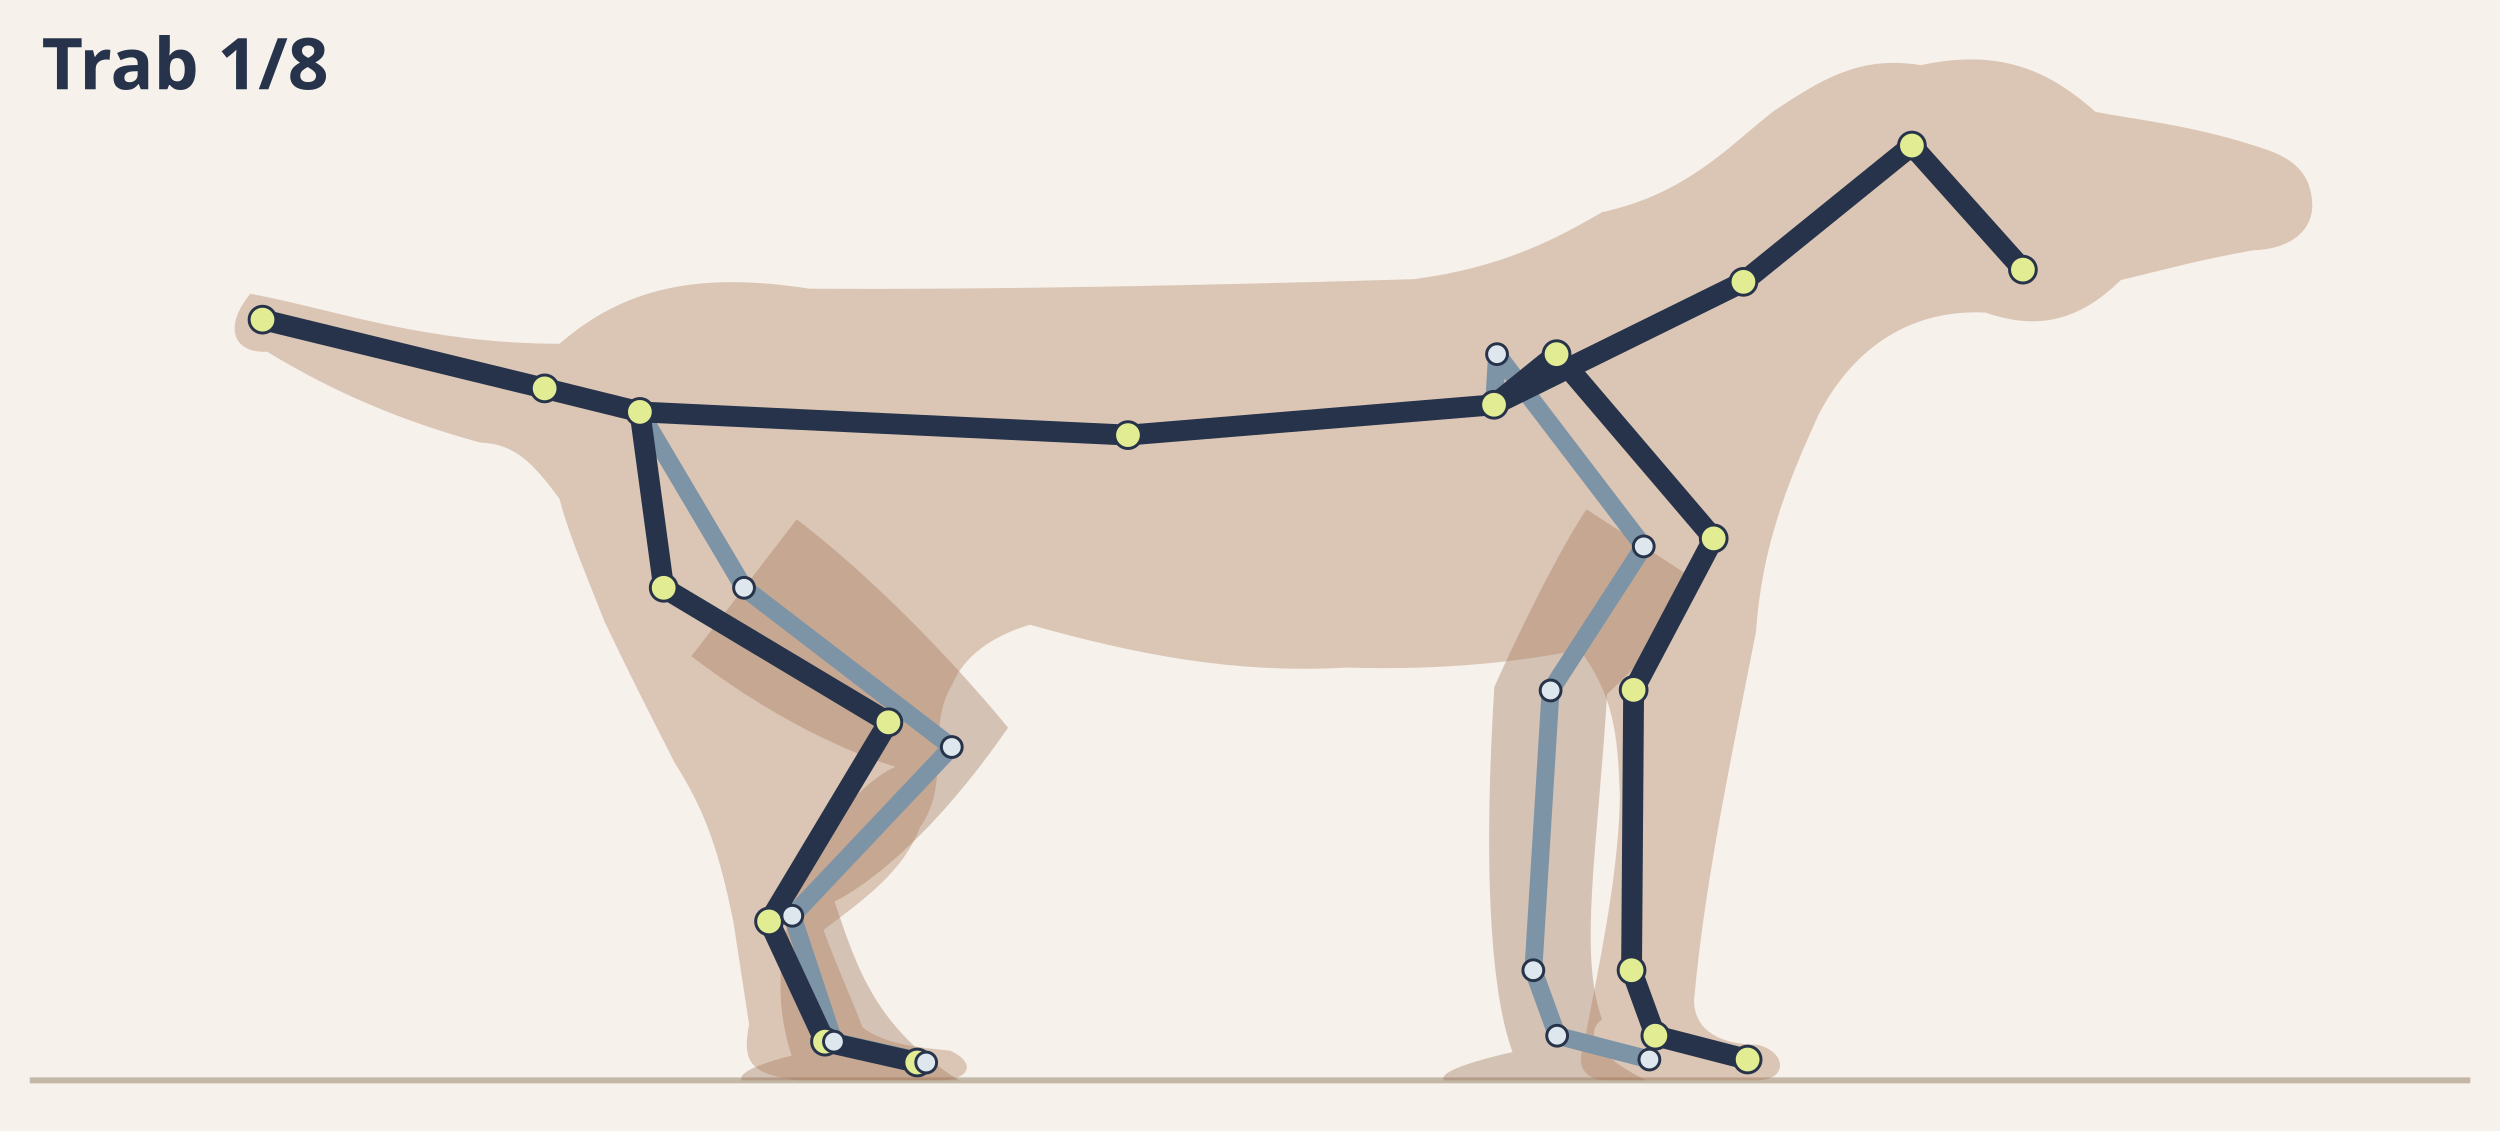
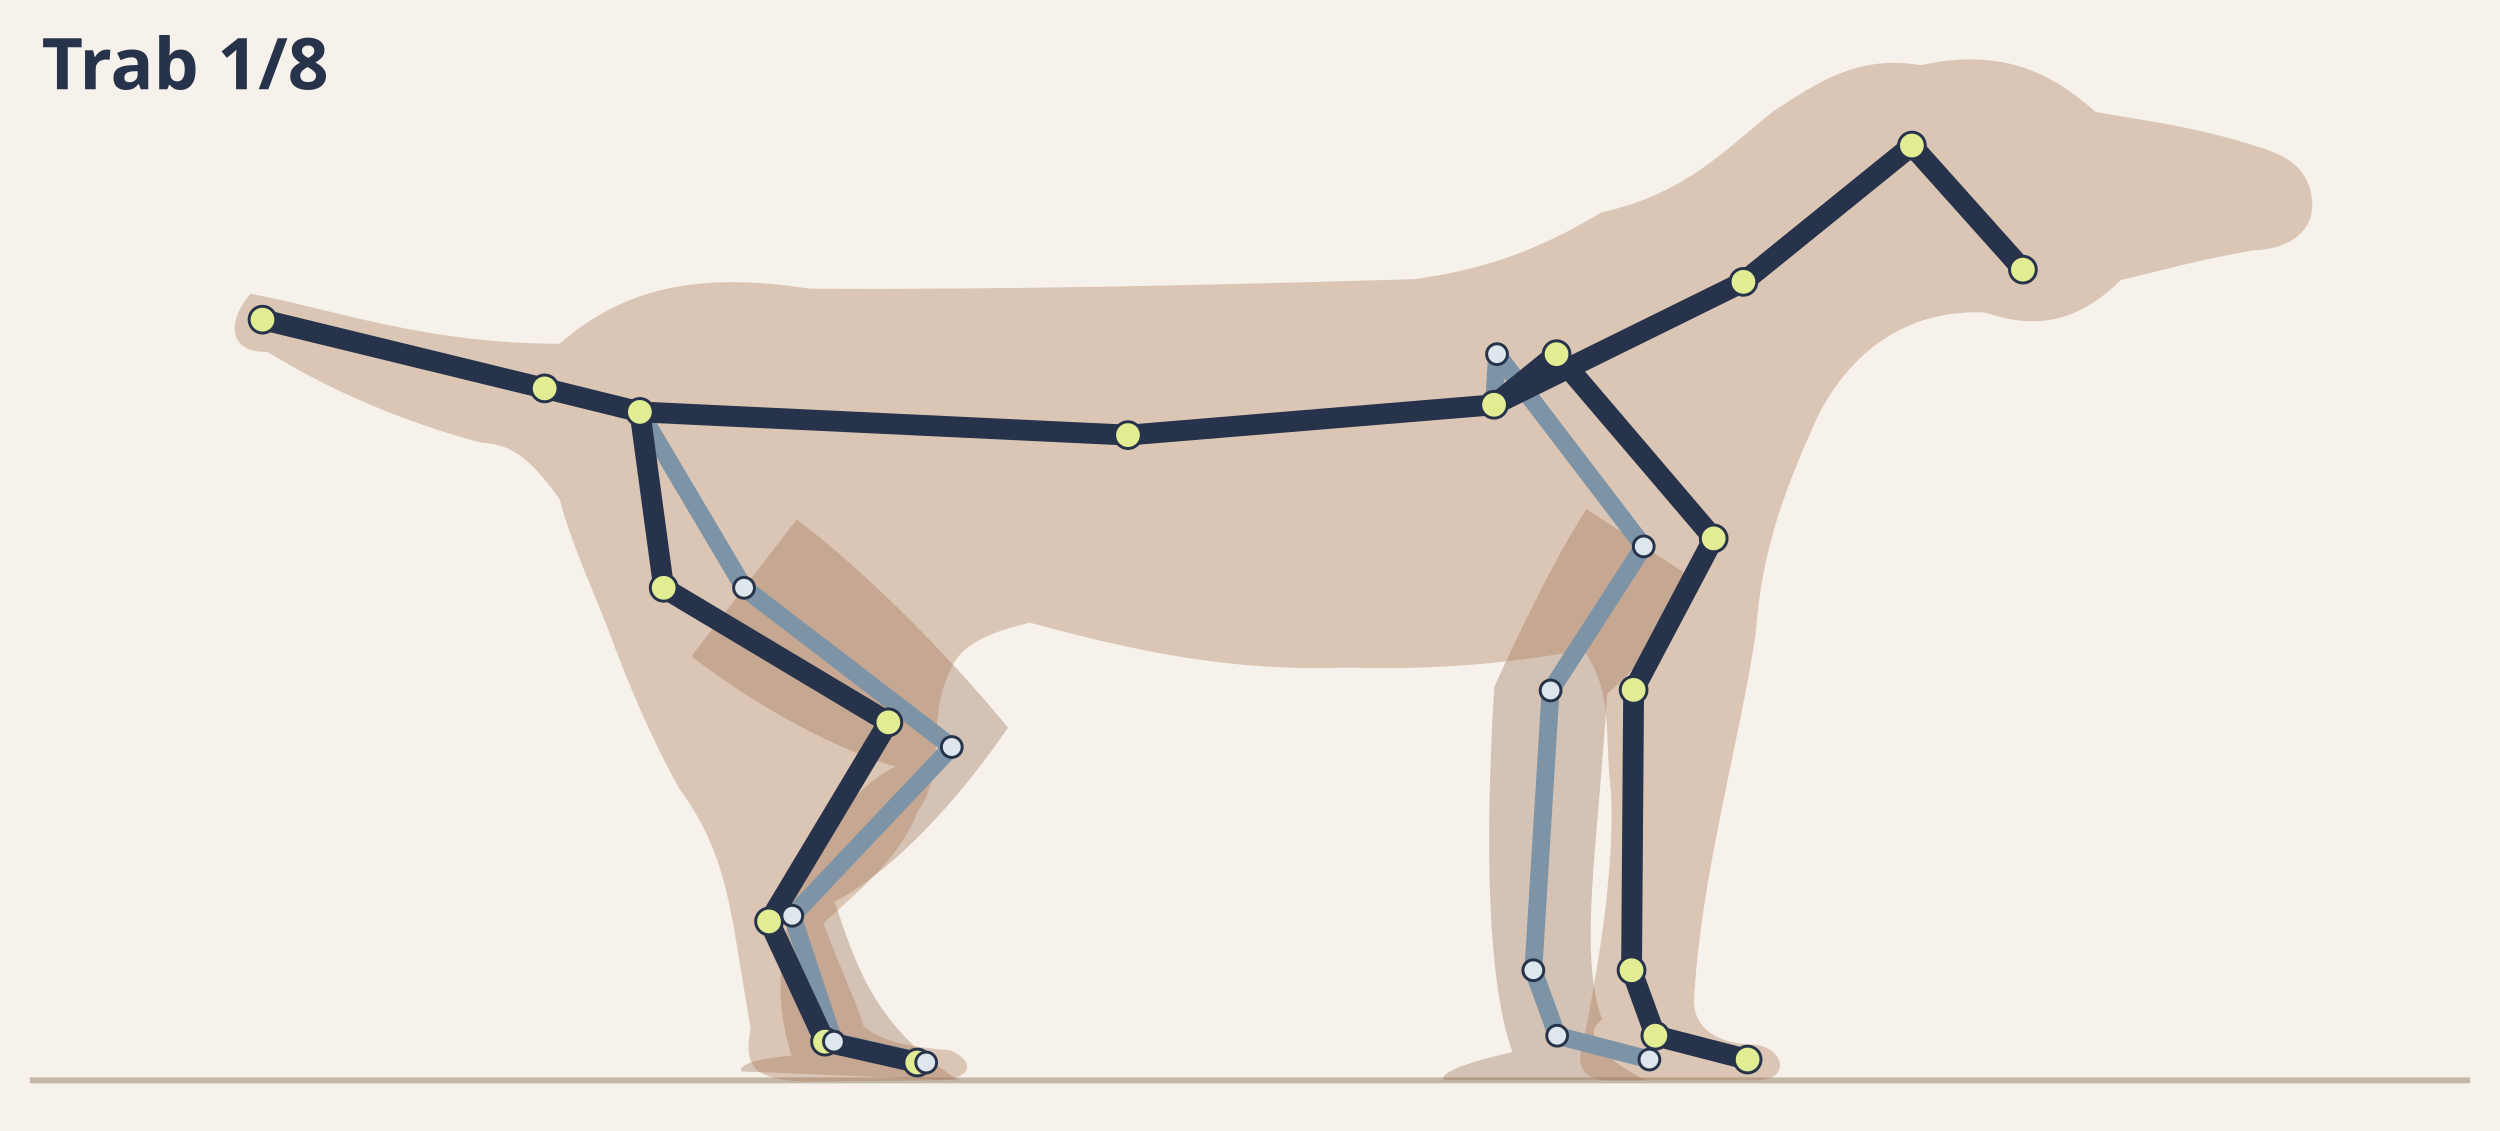
<svg xmlns="http://www.w3.org/2000/svg" viewBox="60 120 840 380">
  <rect x="60" y="120" width="840" height="380" fill="#f6f1ea" />
  <line x1="70" x2="890" y1="483" y2="483" stroke="#c3b7a6" stroke-width="2" />
-   <path d="M327.7 294.5C366.1 323.9 398.7 364.5 398.7 364.5C366.1 411.7 340.4 422.9 340.4 422.9C348.2 446.2 354.5 465.3 382.2 483L309.2 483C307.2 479 326 474.7 326 474.7C312 432.4 339.9 387 360.9 377.6C360.9 377.6 330.7 369.9 292.3 340.5Z" fill="#956b50" opacity="0.35" />
+   <path d="M327.7 294.5C366.1 323.9 398.7 364.5 398.7 364.5C366.1 411.7 340.4 422.9 340.4 422.9C348.2 446.2 354.5 465.3 382.2 483L309.1 480C307.5 476 326 474.7 326 474.7C312 432.4 339.9 387 360.9 377.6C360.9 377.6 330.7 369.9 292.3 340.5Z" fill="#956b50" opacity="0.35" />
  <path d="M631.6 316.1C617.5 337.9 600 353.2 600 353.2C596.8 404.9 590.3 440.5 598.3 462.5C587.2 471 613.2 483 613.2 483L545.2 483C542.2 479 568.2 473.5 568.2 473.5C560.2 451.5 558.6 407.2 562.1 350.8C562.1 350.8 578.9 312.9 593 291.1Z" fill="#956b50" opacity="0.35" />
-   <path d="M144.1 218.7C172.2 223.9 202.7 235.5 248 235.5C270 216.4 295 211.3 332 217C392 217.4 465 215.9 535 213.8C565 209.9 583.1 200.1 598.3 191.3C626.9 185 640.4 169.5 656.1 157.2C670.6 147.8 684.1 138.3 705.4 141.9C732.1 136.1 748.7 143.9 764.1 157.6C778 160.3 798 162.2 821.6 170.3C831.5 173.7 836.3 179 836.9 188C837.5 197 830.1 203.7 817.1 204.1C798.9 207.3 786.8 210.7 772.6 214.1C757.9 228.5 743.8 230.8 727 225C699.5 223.8 681.4 239.3 671 259.4C659.9 283.8 652 304.3 650 332.3C643.2 367.6 633 413.9 629.2 456C629.2 467 639.2 471 650.2 471C660.2 473 661.2 483 650.2 483L600.2 483C593.2 483 589.2 479 592.2 471C596.2 449 603.8 415.9 604.3 387.8C603.6 365.6 601.9 353.5 590.8 338.3C571 342.3 545 345.3 513 344.3C474 346.5 441 339.7 406 329.9C392.8 333.9 383.7 340.8 379.9 350.1C370.9 365 379.8 383.1 369.2 397.8C363.6 412.6 351.1 421.6 336.7 432.5C342 446.9 347 457.5 349.8 465.2C357.2 471 369.2 472 379.2 473C388.2 477 386.2 483 375.2 483L328.2 483C312.2 481 309.2 477 311.7 464.2L306.4 429.6C301.7 406.9 297.5 393.3 286.7 376.3C278.1 359.4 271.3 346.1 263 328.6C258 315.6 251 299.6 248 287.6C239 275.5 233.1 269.2 221.4 268.7C195.6 261.7 172.2 251.9 149.8 238.2C138.1 238.7 135.1 229.7 144.1 218.7Z" fill="#a87554" opacity="0.35" />
+   <path d="M144.1 218.7C172.2 223.9 202.7 235.5 248 235.5C270 216.4 295 211.3 332 217C392 217.4 465 215.9 535 213.8C565 209.9 583.1 200.1 598.3 191.3C626.9 185 640.4 169.5 656.1 157.2C670.6 147.8 684.1 138.3 705.4 141.9C732.1 136.1 748.7 143.9 764.1 157.6C778 160.3 798 162.2 821.6 170.3C831.5 173.7 836.3 179 836.9 188C837.5 197 830.1 203.7 817.1 204.1C798.9 207.3 786.8 210.7 772.6 214.1C757.9 228.5 743.8 230.8 727 225C699.5 223.8 681.4 239.3 671 259.4C659.9 283.8 652 304.3 650 332.3C644.7 368.6 631.2 415.3 629.2 456.2C629.2 467 639.2 471 650.2 471C660.2 473 661.2 483 650.2 483L600.1 483C593 482.9 588.9 478.8 591.9 470.8C596.2 448.6 602.4 415.5 601.4 387.4C598.8 365 602.3 353 592 338.3C571 342.3 545 345.3 513 344.3C474.1 345.8 441.1 338.8 406 329.2C392 332.6 382.6 336.6 379.2 345.4C370.7 363.1 378.8 378.3 368.2 392.8C363 407.1 350.9 417.3 336.7 430.2C342.3 445.4 347.6 456.4 350.2 464.8C357.2 471 369.2 472 379.2 472.9C388.3 476.8 386.3 482.8 375.2 483L328.9 483.4C313 482.2 309.9 478.4 312.2 465.6L306.5 431.2C302.8 411.5 298.9 399.7 288 384.6C278.5 367.3 271.4 350.7 263.6 329.5C258 315.7 251 299.6 248 287.6C239 275.5 233.1 269.2 221.4 268.7C195.6 261.7 172.2 251.9 149.8 238.2C138.1 238.7 135.1 229.7 144.1 218.7Z" fill="#a87554" opacity="0.35" />
  <line x1="275" y1="258.4" x2="310" y2="317.5" stroke="#7d93a6" stroke-width="6" stroke-linecap="round" />
  <line x1="310" y1="317.5" x2="379.8" y2="371" stroke="#7d93a6" stroke-width="6" stroke-linecap="round" />
  <line x1="379.8" y1="371" x2="326.2" y2="427.7" stroke="#7d93a6" stroke-width="6" stroke-linecap="round" />
  <line x1="326.2" y1="427.7" x2="340.2" y2="470" stroke="#7d93a6" stroke-width="6" stroke-linecap="round" />
  <line x1="340.2" y1="470" x2="371.2" y2="477" stroke="#7d93a6" stroke-width="6" stroke-linecap="round" />
  <line x1="562" y1="256" x2="563" y2="239" stroke="#7d93a6" stroke-width="6" stroke-linecap="round" />
  <line x1="563" y1="239" x2="612.3" y2="303.6" stroke="#7d93a6" stroke-width="6" stroke-linecap="round" />
  <line x1="612.3" y1="303.6" x2="581" y2="352" stroke="#7d93a6" stroke-width="6" stroke-linecap="round" />
  <line x1="581" y1="352" x2="575.2" y2="446" stroke="#7d93a6" stroke-width="6" stroke-linecap="round" />
  <line x1="575.2" y1="446" x2="583.2" y2="468" stroke="#7d93a6" stroke-width="6" stroke-linecap="round" />
  <line x1="583.2" y1="468" x2="614.2" y2="476" stroke="#7d93a6" stroke-width="6" stroke-linecap="round" />
  <line x1="148.2" y1="227.4" x2="243" y2="250.5" stroke="#26334a" stroke-width="7" stroke-linecap="round" />
  <line x1="243" y1="250.5" x2="275" y2="258.4" stroke="#26334a" stroke-width="7" stroke-linecap="round" />
  <line x1="275" y1="258.4" x2="439" y2="266.2" stroke="#26334a" stroke-width="7" stroke-linecap="round" />
  <line x1="439" y1="266.2" x2="562" y2="256" stroke="#26334a" stroke-width="7" stroke-linecap="round" />
  <line x1="562" y1="256" x2="645.8" y2="214.7" stroke="#26334a" stroke-width="7" stroke-linecap="round" />
  <line x1="645.8" y1="214.7" x2="702.4" y2="168.9" stroke="#26334a" stroke-width="7" stroke-linecap="round" />
  <line x1="702.4" y1="168.9" x2="739.7" y2="210.6" stroke="#26334a" stroke-width="7" stroke-linecap="round" />
  <line x1="275" y1="258.4" x2="283" y2="317.5" stroke="#26334a" stroke-width="7" stroke-linecap="round" />
  <line x1="283" y1="317.5" x2="358.5" y2="362.7" stroke="#26334a" stroke-width="7" stroke-linecap="round" />
  <line x1="358.5" y1="362.7" x2="318.4" y2="429.6" stroke="#26334a" stroke-width="7" stroke-linecap="round" />
  <line x1="318.4" y1="429.6" x2="337.2" y2="470" stroke="#26334a" stroke-width="7" stroke-linecap="round" />
  <line x1="337.2" y1="470" x2="368.2" y2="477" stroke="#26334a" stroke-width="7" stroke-linecap="round" />
  <line x1="562" y1="256" x2="583" y2="239" stroke="#26334a" stroke-width="7" stroke-linecap="round" />
  <line x1="583" y1="239" x2="635.8" y2="300.9" stroke="#26334a" stroke-width="7" stroke-linecap="round" />
  <line x1="635.8" y1="300.9" x2="608.9" y2="351.8" stroke="#26334a" stroke-width="7" stroke-linecap="round" />
  <line x1="608.9" y1="351.8" x2="608.2" y2="446" stroke="#26334a" stroke-width="7" stroke-linecap="round" />
  <line x1="608.2" y1="446" x2="616.2" y2="468" stroke="#26334a" stroke-width="7" stroke-linecap="round" />
  <line x1="616.2" y1="468" x2="647.2" y2="476" stroke="#26334a" stroke-width="7" stroke-linecap="round" />
  <circle cx="148.2" cy="227.4" r="4.5" fill="#e1ec93" stroke="#26334a" stroke-width="1" />
  <circle cx="243" cy="250.5" r="4.5" fill="#e1ec93" stroke="#26334a" stroke-width="1" />
  <circle cx="275" cy="258.4" r="4.5" fill="#e1ec93" stroke="#26334a" stroke-width="1" />
  <circle cx="439" cy="266.2" r="4.5" fill="#e1ec93" stroke="#26334a" stroke-width="1" />
  <circle cx="562" cy="256" r="4.5" fill="#e1ec93" stroke="#26334a" stroke-width="1" />
  <circle cx="645.8" cy="214.7" r="4.5" fill="#e1ec93" stroke="#26334a" stroke-width="1" />
  <circle cx="702.4" cy="168.9" r="4.5" fill="#e1ec93" stroke="#26334a" stroke-width="1" />
  <circle cx="739.7" cy="210.6" r="4.5" fill="#e1ec93" stroke="#26334a" stroke-width="1" />
  <circle cx="583" cy="239" r="4.5" fill="#e1ec93" stroke="#26334a" stroke-width="1" />
  <circle cx="635.8" cy="300.9" r="4.5" fill="#e1ec93" stroke="#26334a" stroke-width="1" />
  <circle cx="608.9" cy="351.8" r="4.5" fill="#e1ec93" stroke="#26334a" stroke-width="1" />
  <circle cx="608.2" cy="446" r="4.5" fill="#e1ec93" stroke="#26334a" stroke-width="1" />
  <circle cx="616.2" cy="468" r="4.5" fill="#e1ec93" stroke="#26334a" stroke-width="1" />
  <circle cx="647.2" cy="476" r="4.5" fill="#e1ec93" stroke="#26334a" stroke-width="1" />
  <circle cx="283" cy="317.5" r="4.5" fill="#e1ec93" stroke="#26334a" stroke-width="1" />
  <circle cx="358.5" cy="362.7" r="4.5" fill="#e1ec93" stroke="#26334a" stroke-width="1" />
  <circle cx="318.4" cy="429.6" r="4.5" fill="#e1ec93" stroke="#26334a" stroke-width="1" />
  <circle cx="337.2" cy="470" r="4.5" fill="#e1ec93" stroke="#26334a" stroke-width="1" />
  <circle cx="368.2" cy="477" r="4.5" fill="#e1ec93" stroke="#26334a" stroke-width="1" />
  <circle cx="563" cy="239" r="3.5" fill="#dfe7ee" stroke="#26334a" stroke-width="1" />
  <circle cx="612.3" cy="303.6" r="3.5" fill="#dfe7ee" stroke="#26334a" stroke-width="1" />
  <circle cx="581" cy="352" r="3.5" fill="#dfe7ee" stroke="#26334a" stroke-width="1" />
  <circle cx="575.2" cy="446" r="3.5" fill="#dfe7ee" stroke="#26334a" stroke-width="1" />
  <circle cx="583.2" cy="468" r="3.5" fill="#dfe7ee" stroke="#26334a" stroke-width="1" />
  <circle cx="614.2" cy="476" r="3.5" fill="#dfe7ee" stroke="#26334a" stroke-width="1" />
  <circle cx="310" cy="317.5" r="3.5" fill="#dfe7ee" stroke="#26334a" stroke-width="1" />
  <circle cx="379.8" cy="371" r="3.5" fill="#dfe7ee" stroke="#26334a" stroke-width="1" />
  <circle cx="326.2" cy="427.7" r="3.5" fill="#dfe7ee" stroke="#26334a" stroke-width="1" />
  <circle cx="340.2" cy="470" r="3.5" fill="#dfe7ee" stroke="#26334a" stroke-width="1" />
  <circle cx="371.2" cy="477" r="3.5" fill="#dfe7ee" stroke="#26334a" stroke-width="1" />
  <text x="74" y="150" font-family="sans-serif" font-size="24" font-weight="700" fill="#26334a">Trab 1/8</text>
</svg>
